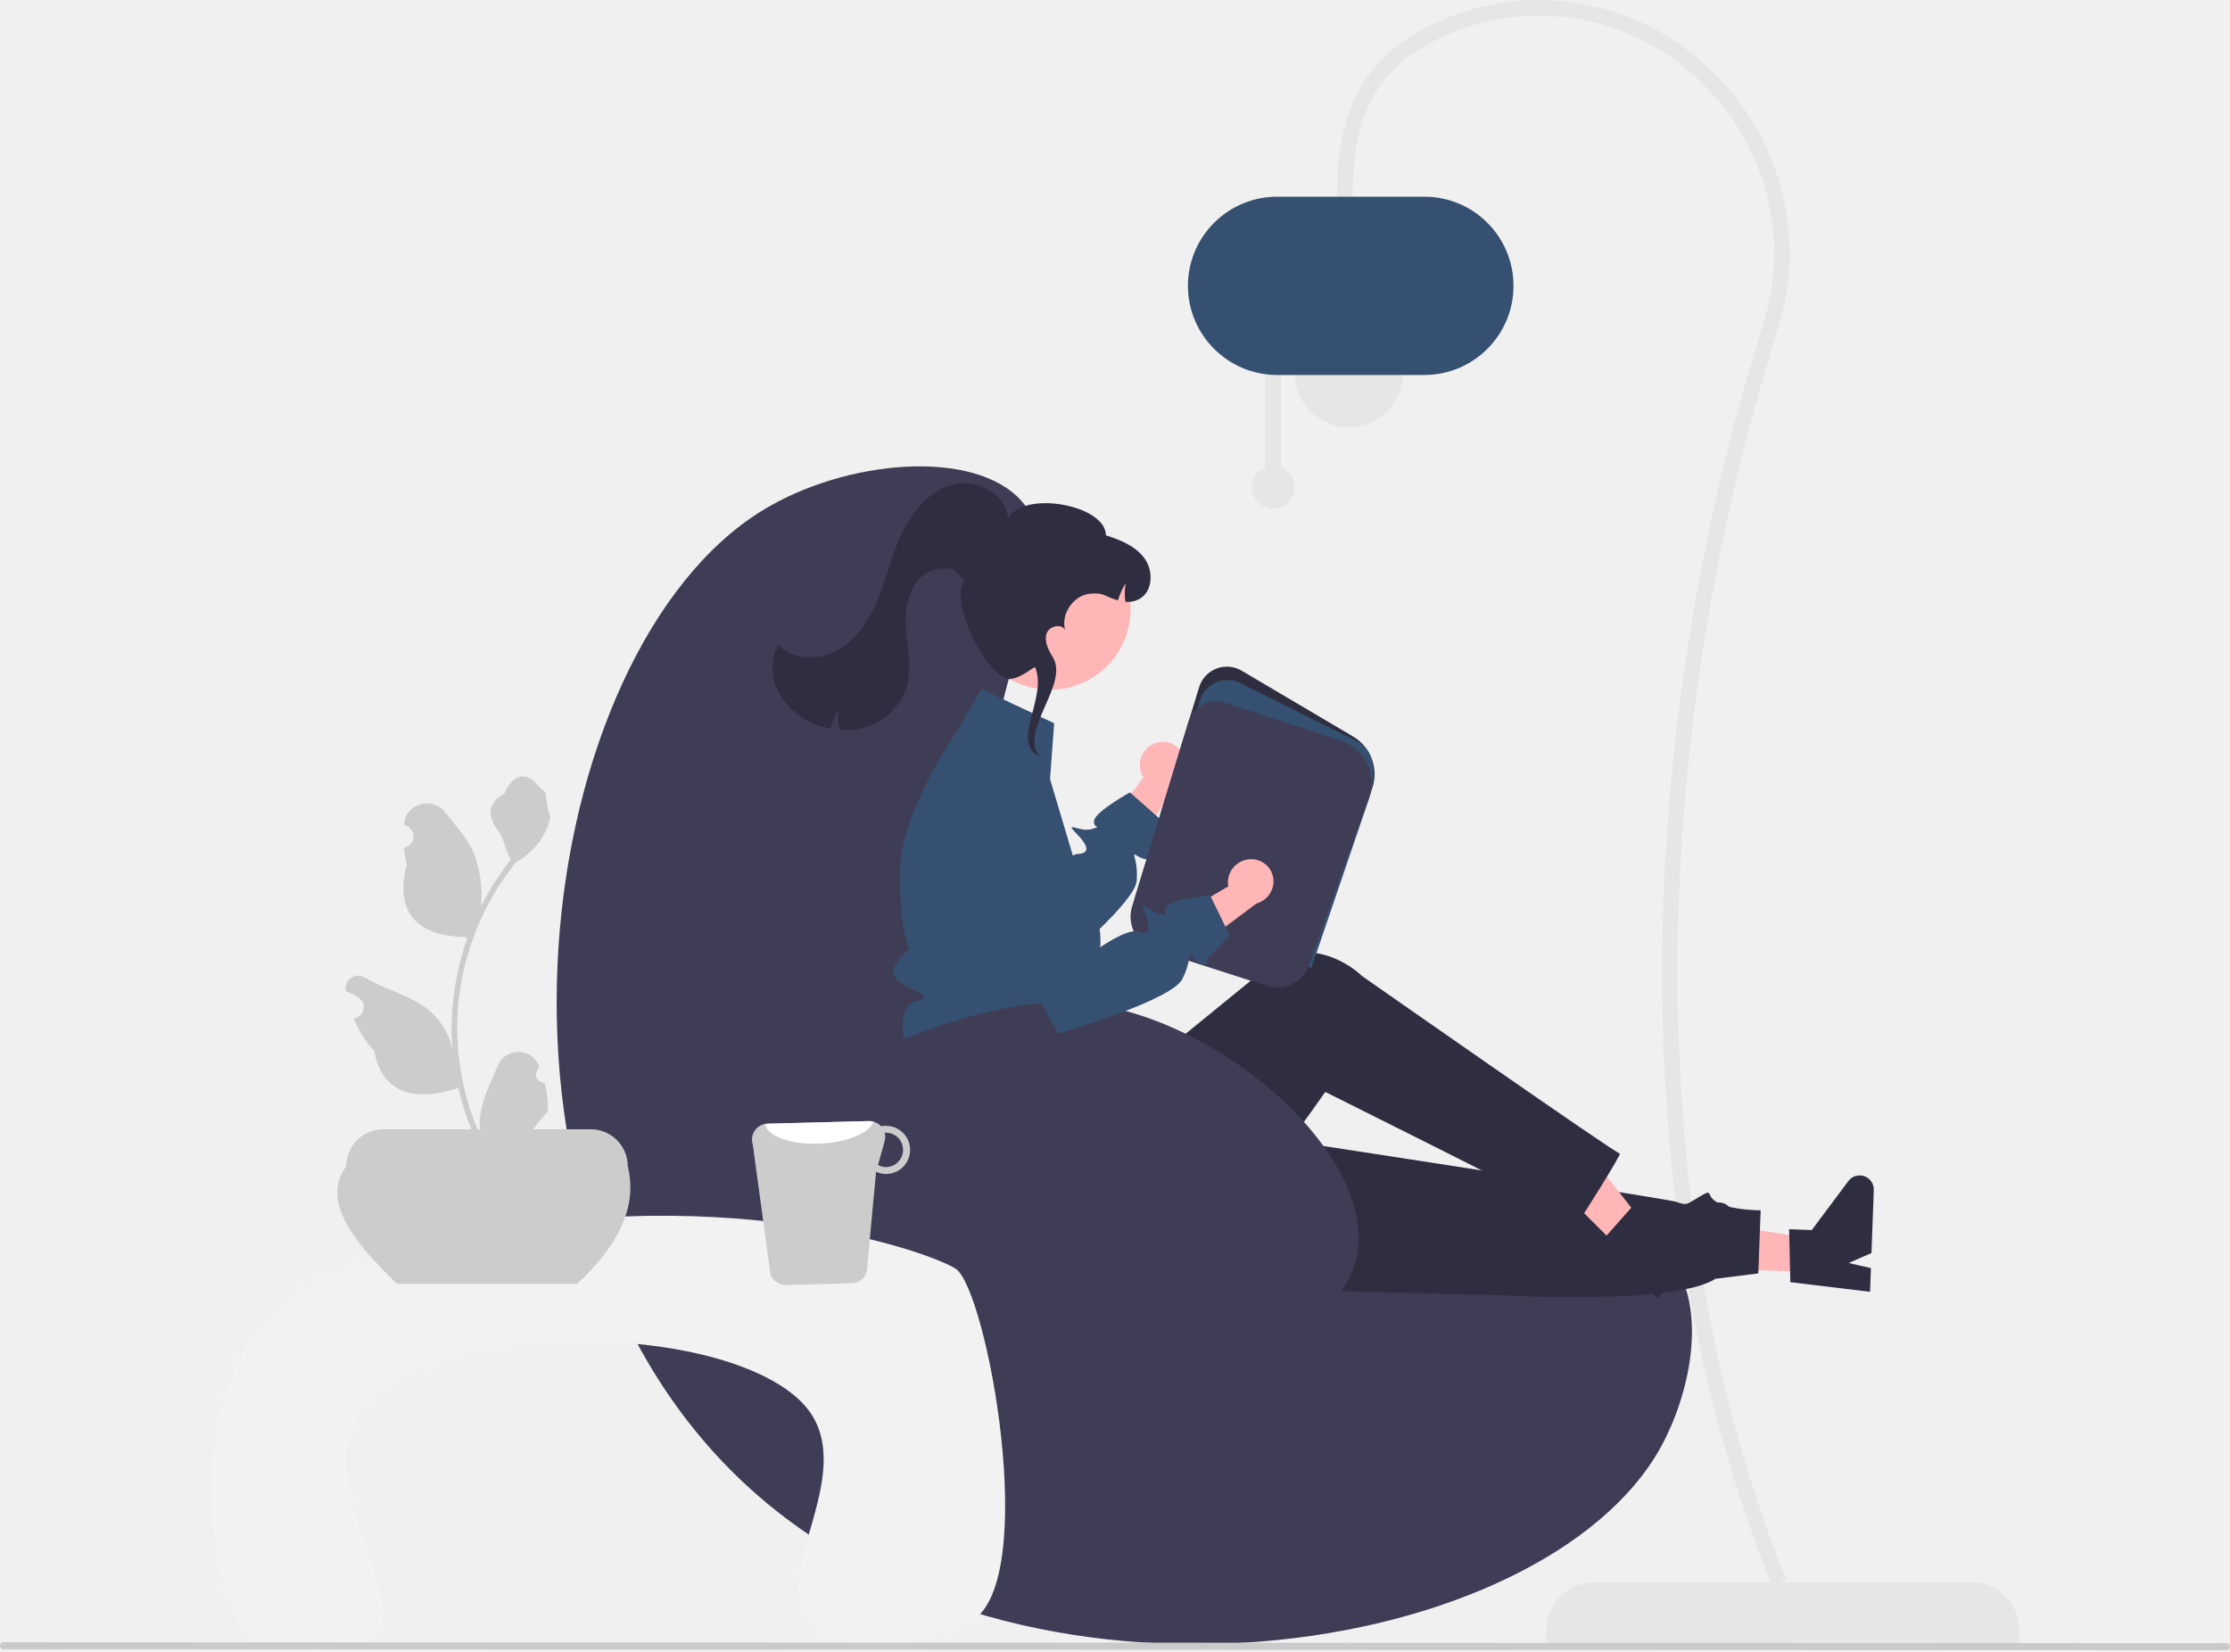
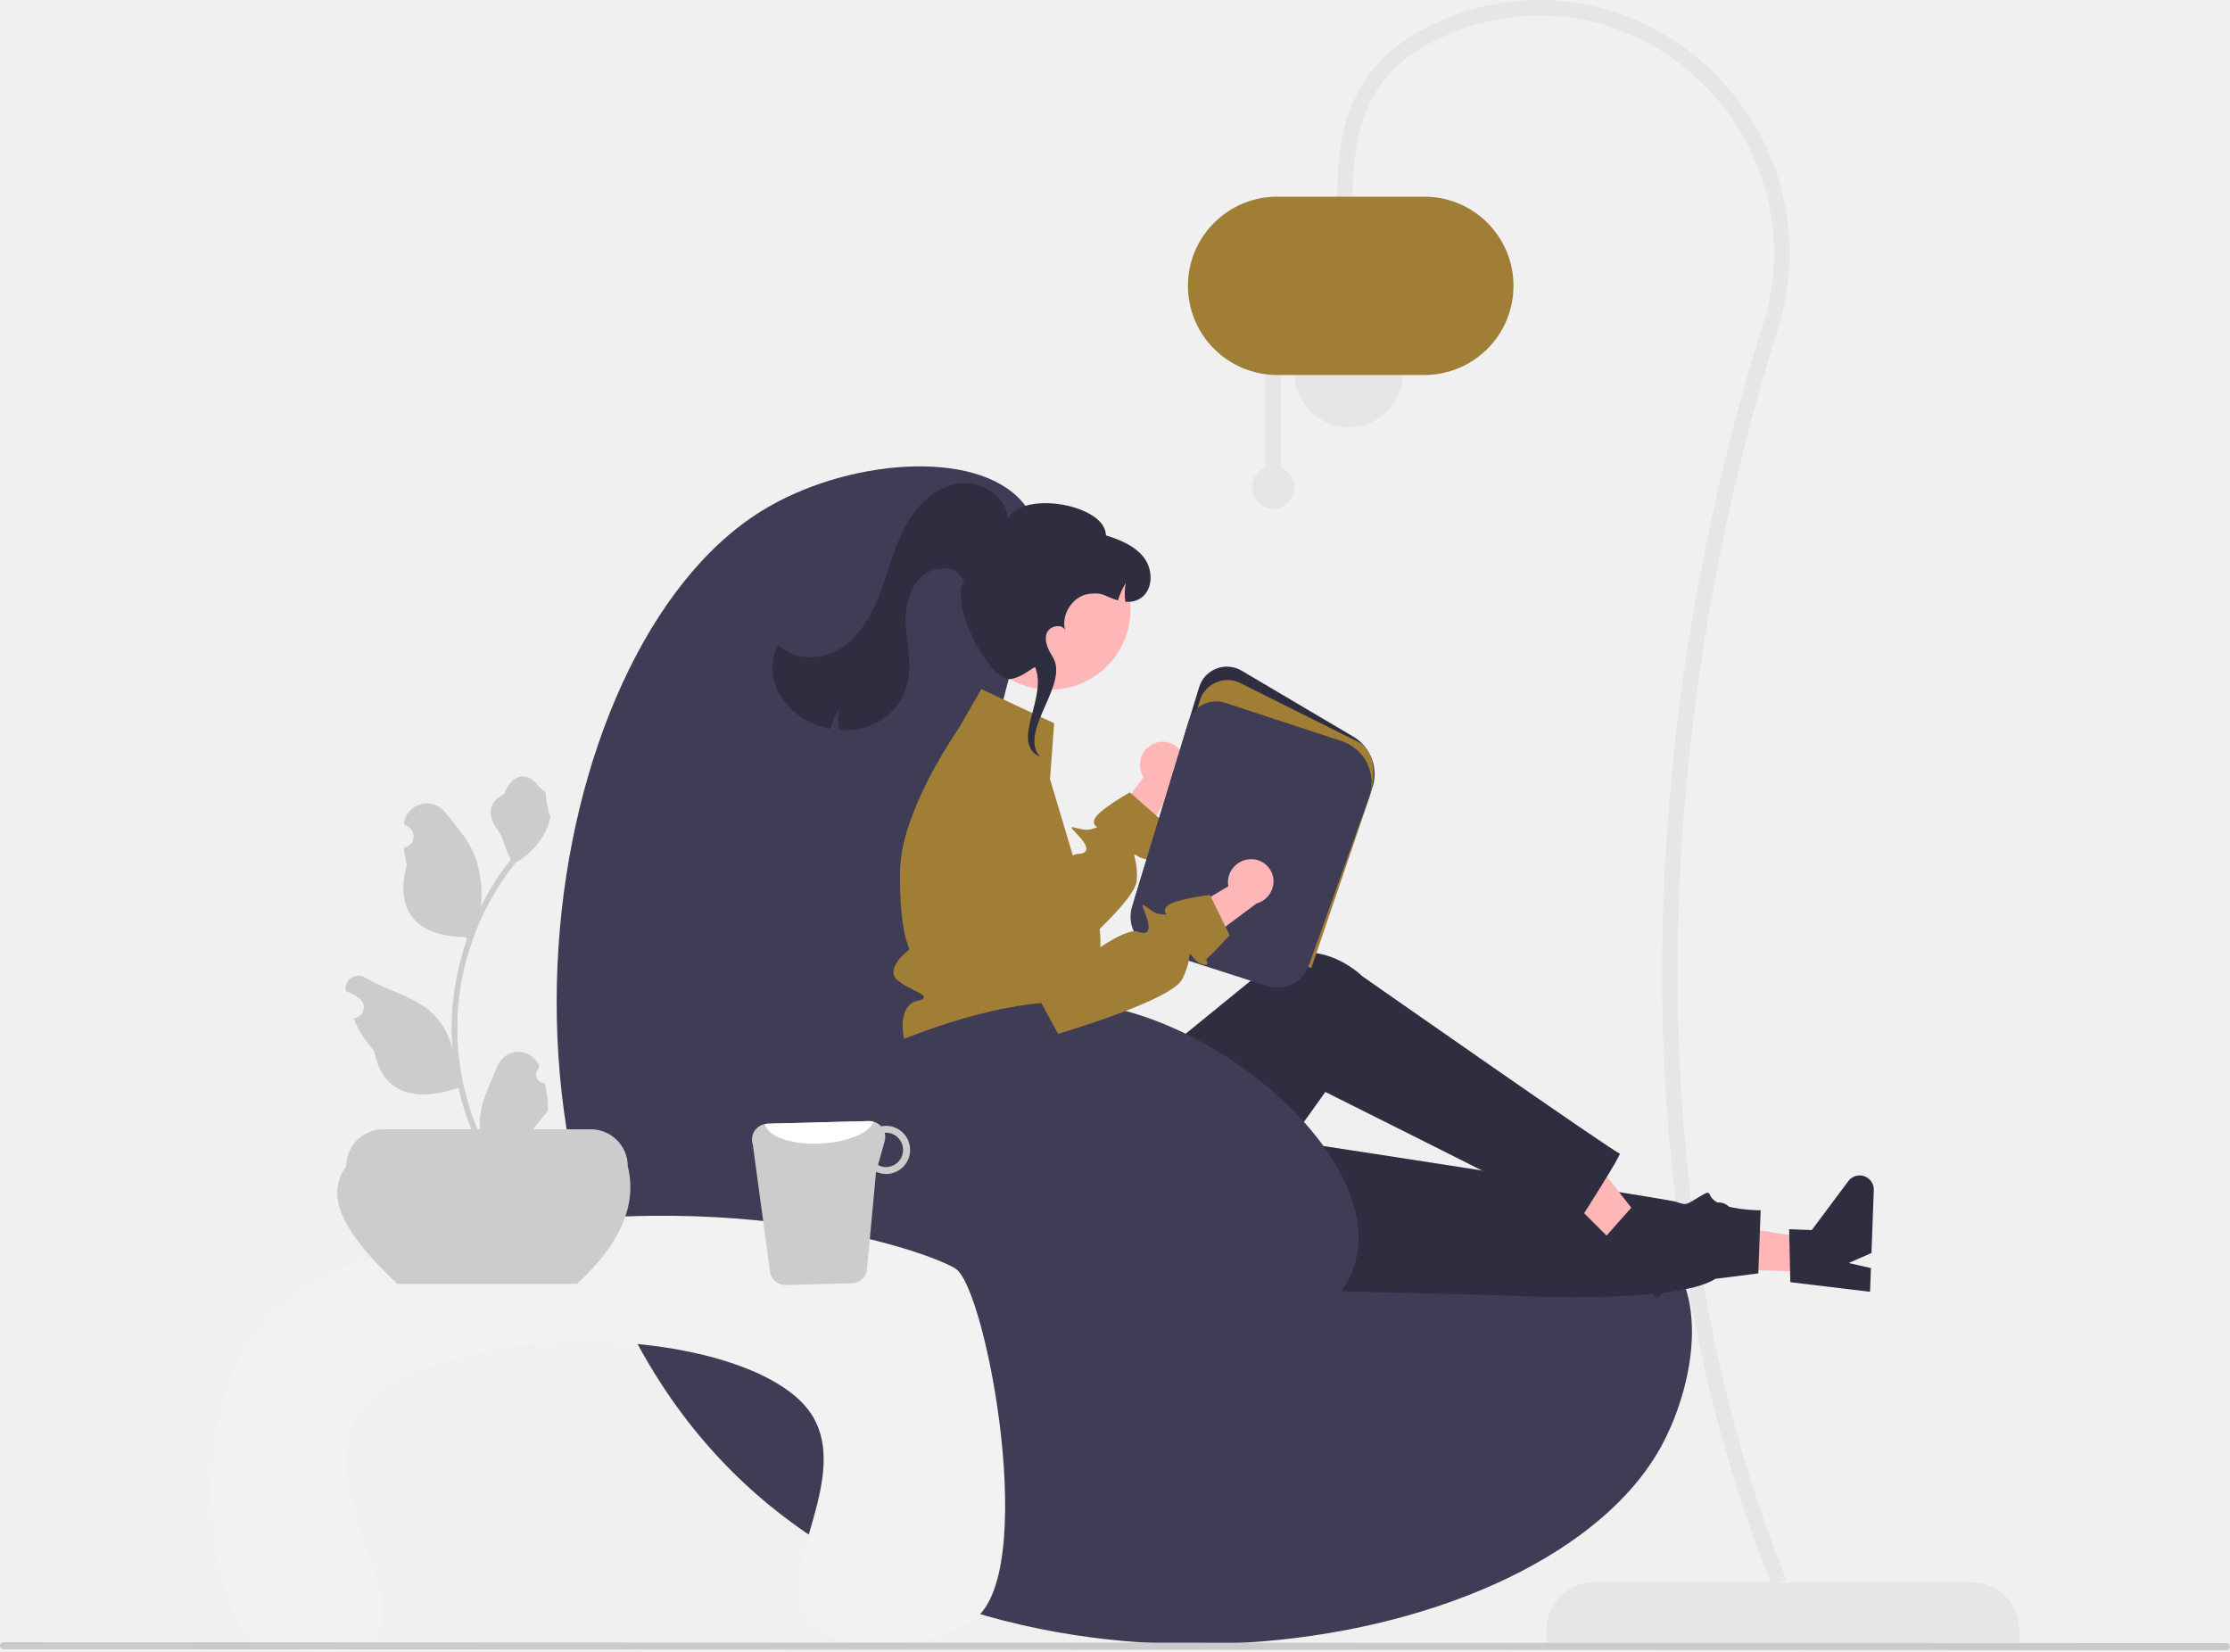
<svg xmlns="http://www.w3.org/2000/svg" width="751.131" height="556.415" viewBox="0 0 751.131 556.415" role="img" artist="Katerina Limpitsouni" source="https://undraw.co/">
  <path d="M745.319,704.743H904.585a0,0,0,0,1,0,0v4.887a16,16,0,0,1-16,16H761.319a16,16,0,0,1-16-16V704.743A0,0,0,0,1,745.319,704.743Z" transform="translate(1425.47 1258.58) rotate(-180)" fill="#e6e6e6" />
  <path d="M821.225,705.718l4.843-1.951c-50.677-125.789-45.795-284.482-2.956-420.613a85.005,85.005,0,0,0-24.764-89.934c-24.865-22.189-59.145-27.594-89.467-14.108-29.931,13.314-34.056,36.505-34.056,59.583h5.222c0-24.635,5.265-43.383,30.957-54.812,28.419-12.639,60.555-7.569,83.867,13.234A79.839,79.839,0,0,1,818.131,281.586C774.798,419.289,770.202,579.072,821.225,705.718Z" transform="translate(-224.4343 -171.7927)" fill="#e6e6e6" />
  <circle cx="454.307" cy="125.648" r="18.276" fill="#e6e6e6" />
  <path d="M650.594,329.302V294.672h5.385v34.629a7.179,7.179,0,1,1-5.385,0Z" transform="translate(-224.4343 -171.7927)" fill="#e6e6e6" />
-   <path d="M624.565,268.068a30.06,30.06,0,0,1,30.025-30.025h49.607a30.025,30.025,0,1,1,0,60.051H654.59A30.06,30.06,0,0,1,624.565,268.068Z" transform="translate(-224.4343 -171.7927)" fill="#355070" />
+   <path d="M624.565,268.068a30.06,30.06,0,0,1,30.025-30.025h49.607a30.025,30.025,0,1,1,0,60.051H654.59A30.06,30.06,0,0,1,624.565,268.068Z" transform="translate(-224.4343 -171.7927)" fill="#A07E36" />
  <path d="M554.67,454.005c4.981-63.723,30.447-94.083,14.14-113.123-15.619-18.238-59.617-14.47-87.872,3.03-76.212,47.202-104.134,235.332-6.06,327.249C568.072,758.504,744.695,730.53,783.946,659.04c9.158-16.681,16.434-45.922,3.03-63.632-33.278-43.967-154.271,35.669-208.066-14.14C547.03,551.749,551.937,488.975,554.67,454.005Z" transform="translate(-224.4343 -171.7927)" fill="#3f3d56" />
  <path d="M612.927,422.347a7.822,7.822,0,0,0-3.924,10.18,7.504,7.504,0,0,0,.597,1.087l-16.358,21.842,8.163,12.2,19.174-32.343a7.8,7.8,0,0,0,2.373-9.222,7.465,7.465,0,0,0-9.838-3.828Q613.02,422.303,612.927,422.347Z" transform="translate(-224.4343 -171.7927)" fill="#ffb6b6" />
-   <path d="M612.914,460.005c1.071.949-1.899,2.121-5.04.273-.899-.535-1.283-.758-1.384-.616-.253.353,1.222,2.959.828,8.747-.242,3.454-5.979,9.949-12.494,16.282-8.807,8.565-19.049,16.827-19.049,16.827l-3.596-2.879-37.704-30.23-6.363-8.807a62.681,62.681,0,0,1,2.616-10.232,111.546,111.546,0,0,1,5.676-13.474c1.172-2.374,2.374-4.636,3.525-6.717l20.201,22.261,16.928,18.645s4.929-7.939,8.747-10.1a3.636,3.636,0,0,1,1.616-.555c3.858-.182,4.091-2.283-.384-6.858-4.474-4.575,1.172-.303,5.151-1.535,3.98-1.232,0,0,.838-3.081.838-3.081,11.999-9.262,11.999-9.262l.465.414,8.434,7.444,2.414,2.131s-2.636,7.232-3.363,8.757C612.248,458.965,611.854,459.046,612.914,460.005Z" transform="translate(-224.4343 -171.7927)" fill="#355070" />
+   <path d="M612.914,460.005c1.071.949-1.899,2.121-5.04.273-.899-.535-1.283-.758-1.384-.616-.253.353,1.222,2.959.828,8.747-.242,3.454-5.979,9.949-12.494,16.282-8.807,8.565-19.049,16.827-19.049,16.827l-3.596-2.879-37.704-30.23-6.363-8.807a62.681,62.681,0,0,1,2.616-10.232,111.546,111.546,0,0,1,5.676-13.474c1.172-2.374,2.374-4.636,3.525-6.717l20.201,22.261,16.928,18.645s4.929-7.939,8.747-10.1a3.636,3.636,0,0,1,1.616-.555c3.858-.182,4.091-2.283-.384-6.858-4.474-4.575,1.172-.303,5.151-1.535,3.98-1.232,0,0,.838-3.081.838-3.081,11.999-9.262,11.999-9.262l.465.414,8.434,7.444,2.414,2.131s-2.636,7.232-3.363,8.757C612.248,458.965,611.854,459.046,612.914,460.005Z" transform="translate(-224.4343 -171.7927)" fill="#A07E36" />
  <polygon points="610.804 428.521 611.215 417.38 568.439 410.493 567.832 426.935 610.804 428.521" fill="#ffb6b6" />
  <path d="M827.473,603.668l-.406-17.838,7.626.281,12.311-16.49a4.767,4.767,0,0,1,8.583,3.027l-.782,21.19-7.678,3.374,7.49,1.704-.295,7.989Z" transform="translate(-224.4343 -171.7927)" fill="#2f2e41" />
  <path d="M594.489,604.651l135.488,3.435s58.508,3.379,72.236-5.551l14.476-1.828.785-21.264s-8.852.065-13.942-2.306-1.552-5.273-6.405-2.42-4.34,3.196-8.092,1.885S613.241,549.069,613.241,549.069Z" transform="translate(-224.4343 -171.7927)" fill="#2f2e41" />
  <polygon points="548.592 423.631 556.471 415.744 529.796 381.601 518.168 393.243 548.592 423.631" fill="#ffb6b6" />
  <path d="M765.053,588.562l11.835-13.353,5.399,5.393,20.241-3.716a4.767,4.767,0,0,1,4.234,8.057l-14.985,15.003-7.923-2.748,4.332,6.344-5.65,5.657Z" transform="translate(-224.4343 -171.7927)" fill="#2f2e41" />
  <path d="M541.035,530.449l1.347,31.31c1.586,36.859,42.178,59.168,73.654,39.923q.87-.532,1.746-1.102s11.933-3.205,11.571-8.279,2.553-7.545,5.133-6.161,36.357-46.553,36.357-46.553,70.178,35.006,85.66,43.247c0,0,14.556-22.759,13.501-22.52s-86.819-59.788-86.819-59.788-13.972-14.14-31.304-4.804c-.361,1.371-.052,1.419-.052,1.419l-57.253,46.652-8.09-15.363Z" transform="translate(-224.4343 -171.7927)" fill="#2f2e41" />
-   <path d="M595.017,491.306a32.354,32.354,0,0,1-.616,4.303,25.39,25.39,0,0,1-1.98,5.939s0,2.111-4.04,9.181,1.01,4.04,4.04,9.292c3.03,5.242,0,2.828-3.363,6.202a7.722,7.722,0,0,0-1.909,7.606s-43.391.03-51.471-3-9.918-20.1-2.677-21.786c7.232-1.687-2.192-3.363-6.444-7.252-4.252-3.889,4.252-10.252,4.252-10.252s-3.505-6.05-3.212-26.362a40.029,40.029,0,0,1,.515-5.575,62.681,62.681,0,0,1,2.616-10.232,111.546,111.546,0,0,1,5.676-13.474c1.172-2.374,2.374-4.636,3.525-6.717.182-.323.353-.636.535-.949,2.192-3.879,4.192-7.05,5.515-9.08,1.02-1.576,1.636-2.464,1.636-2.464l7.353-12.787,24.544,11.504-1.394,18.817,4.232,14.191,1.949,6.535,1.505,5.04,2.323,7.807s-.636.03.121,1.071a34.484,34.484,0,0,1,6.575,15.827A32.227,32.227,0,0,1,595.017,491.306Z" transform="translate(-224.4343 -171.7927)" fill="#355070" />
+   <path d="M595.017,491.306a32.354,32.354,0,0,1-.616,4.303,25.39,25.39,0,0,1-1.98,5.939s0,2.111-4.04,9.181,1.01,4.04,4.04,9.292c3.03,5.242,0,2.828-3.363,6.202a7.722,7.722,0,0,0-1.909,7.606s-43.391.03-51.471-3-9.918-20.1-2.677-21.786c7.232-1.687-2.192-3.363-6.444-7.252-4.252-3.889,4.252-10.252,4.252-10.252s-3.505-6.05-3.212-26.362a40.029,40.029,0,0,1,.515-5.575,62.681,62.681,0,0,1,2.616-10.232,111.546,111.546,0,0,1,5.676-13.474c1.172-2.374,2.374-4.636,3.525-6.717.182-.323.353-.636.535-.949,2.192-3.879,4.192-7.05,5.515-9.08,1.02-1.576,1.636-2.464,1.636-2.464l7.353-12.787,24.544,11.504-1.394,18.817,4.232,14.191,1.949,6.535,1.505,5.04,2.323,7.807s-.636.03.121,1.071a34.484,34.484,0,0,1,6.575,15.827A32.227,32.227,0,0,1,595.017,491.306Z" transform="translate(-224.4343 -171.7927)" fill="#A07E36" />
  <path d="M665.896,493.334l-.461-.149-58.744-18.917,21.647-71.017a9.768,9.768,0,0,1,14.312-5.562l37.54,22.179a14.715,14.715,0,0,1,6.319,17.788Z" transform="translate(-224.4343 -171.7927)" fill="#2f2e41" />
-   <path d="M666.134,497.849l-59.217-19.069,21.647-71.017A9.768,9.768,0,0,1,642.876,402.201l39.332,19.637c5.909,3.49,5.771,12.524,3.027,19.936Z" transform="translate(-224.4343 -171.7927)" fill="#355070" />
+   <path d="M666.134,497.849l-59.217-19.069,21.647-71.017A9.768,9.768,0,0,1,642.876,402.201l39.332,19.637c5.909,3.49,5.771,12.524,3.027,19.936Z" transform="translate(-224.4343 -171.7927)" fill="#A07E36" />
  <path d="M660.206,502.989a11.291,11.291,0,0,1-9.05.9l-37.85-12.189A11.704,11.704,0,0,1,605.731,477.21l18.976-62.255a9.767,9.767,0,0,1,12.39-6.431l39.224,12.879a14.722,14.722,0,0,1,9.265,18.959l-20.289,56.565A11.304,11.304,0,0,1,660.206,502.989Z" transform="translate(-224.4343 -171.7927)" fill="#3f3d56" />
  <circle cx="353.691" cy="205.214" r="27.11" fill="#ffb6b6" />
  <path d="M486.452,404.525a23.511,23.511,0,0,0,11.546,10.793,27.033,27.033,0,0,0,6.222,1.969,24.326,24.326,0,0,1,2.879-6.816,20.083,20.083,0,0,0,0,7.199,23.9,23.9,0,0,0,9.663-1.199,20.726,20.726,0,0,0,13.034-13.204c2.16-7.186-.167-14.861-.35-22.362-.189-7.502,3.373-16.474,10.82-17.402,5.671-.708,4.97-.158,9.045,3.848-5.7,6.332,8.196,34.377,15.653,33.138,4.216-.701,7.318-4.048,8.152-3.932,4.27,10.456-8.574,25.286,1.613,30.154l-.756-1c-5.332-8.808,10.445-23.685,5.113-32.494-1.486-2.464-3.032-5.353-2.112-8.079.873-2.592,5.293-3.412,6.226-1.053-1.516-5.407,2.716-11.752,8.338-12.304,4.994-.493,4.706.931,9.467,2.229a24.293,24.293,0,0,1,2.608-5.835,19.918,19.918,0,0,0-.139,6.296,7.855,7.855,0,0,0,4.941-1.046c4.397-2.636,4.528-9.44,1.507-13.581-3.026-4.142-8.095-6.187-12.985-7.734-.045-10.342-27.872-15.292-32.99-5.678-.526-7.785-9.45-13.029-17.138-11.707s-13.752,7.487-17.45,14.357c-3.697,6.865-5.532,14.552-8.238,21.865s-6.575,14.604-13.056,18.943c-6.48,4.333-16.109,4.727-21.52-.89A17.168,17.168,0,0,0,486.452,404.525Z" transform="translate(-224.4343 -171.7927)" fill="#2f2e41" />
  <path d="M514.269,528.498a9.788,9.788,0,0,1,1.815-1.149c10.377-5.164,42.645-18.57,67.877-18.02,48.548,1.058,110.332,54.637,95.953,90.617-10.941,27.378-65.336,42.954-105.043,30.496C519.245,612.989,497.288,542.036,514.269,528.498Z" transform="translate(-224.4343 -171.7927)" fill="#3f3d56" />
  <path d="M312.726,725.733c-15.864-2.993-29.906-74.46,1.305-109.658,10.693-12.059,24.032-17.308,41.775-22.193,102.121-28.115,180.011-1.32,190.478,5.222,10.444,6.527,28.752,104.875,5.34,118.796-13.173,7.833-39.282,11.749-52.218,2.611-19.035-13.446,12.915-48.324-1.305-71.8C481.963,622.071,396.986,613.097,354.382,639.573,308.929,667.82,402.684,742.704,312.726,725.733Z" transform="translate(-224.4343 -171.7927)" fill="#f2f2f2" />
  <path d="M418.787,604.223H358.183c-14.961-14.338-25.658-28.156-17.094-39.626a12.432,12.432,0,0,1,12.432-12.432h69.928a12.432,12.432,0,0,1,12.432,12.432C439.141,577.666,433.316,590.877,418.787,604.223Z" transform="translate(-224.4343 -171.7927)" fill="#ccc" />
  <path d="M407.903,536.515a2.807,2.807,0,0,1-2.035-4.866l.192-.765q-.038-.092-.076-.184a7.539,7.539,0,0,0-13.907.052c-2.275,5.478-5.17,10.966-5.883,16.758a22.304,22.304,0,0,0,.392,7.671A89.42,89.42,0,0,1,378.452,518.042a86.307,86.307,0,0,1,.535-9.628q.444-3.931,1.231-7.807a90.456,90.456,0,0,1,17.938-38.337,24.073,24.073,0,0,0,10.012-10.387,18.363,18.363,0,0,0,1.67-5.018c-.487.064-1.838-7.359-1.47-7.815-.679-1.031-1.895-1.543-2.637-2.549-3.689-5.002-8.773-4.129-11.426,2.669-5.669,2.861-5.724,7.606-2.245,12.169,2.213,2.903,2.517,6.832,4.459,9.94-.2.256-.408.503-.607.759a91.039,91.039,0,0,0-9.502,15.054,37.846,37.846,0,0,0-2.259-17.579c-2.163-5.217-6.216-9.611-9.786-14.122-4.288-5.418-13.08-3.053-13.836,3.814q-.011.1-.021.199.795.449,1.557.952a3.808,3.808,0,0,1-1.535,6.93l-.078.012a37.89,37.89,0,0,0,.999,5.665c-4.58,17.71,5.307,24.16,19.424,24.45.312.16.615.32.927.471a92.924,92.924,0,0,0-5.002,23.539,88.135,88.135,0,0,0,.064,14.231l-.024-.168a23.289,23.289,0,0,0-7.95-13.448c-6.118-5.026-14.762-6.877-21.363-10.916a4.371,4.371,0,0,0-6.694,4.252q.013.088.027.176a25.578,25.578,0,0,1,2.868,1.382q.795.449,1.557.952a3.808,3.808,0,0,1-1.535,6.93l-.078.012c-.056.008-.104.016-.16.024a37.923,37.923,0,0,0,6.975,10.923c2.863,15.46,15.162,16.927,28.318,12.425h.008a92.897,92.897,0,0,0,6.24,18.218h22.293c.08-.248.152-.503.224-.751a25.329,25.329,0,0,1-6.169-.367c1.654-2.03,3.308-4.075,4.962-6.105a1.384,1.384,0,0,0,.104-.12c.839-1.039,1.686-2.069,2.525-3.108l0-.001a37.101,37.101,0,0,0-1.087-9.451Z" transform="translate(-224.4343 -171.7927)" fill="#ccc" />
  <path d="M483.94,600.976a5.385,5.385,0,0,0,5.189,3.635l22.233-.572a5.311,5.311,0,0,0,5.019-3.908l3.146-33.642a8.22,8.22,0,0,0,3.557.731,8.108,8.108,0,0,0-.407-16.211,6.869,6.869,0,0,0-1.457.152,5.495,5.495,0,0,0-4.09-1.765l-34.199.883a4.912,4.912,0,0,0-.844.105,5.341,5.341,0,0,0-4.09,6.936Zm36.233-36.773,2.239-8.017a5.46,5.46,0,0,0,.017-2.832c.109-0.0.204-.052.313-.052a5.8,5.8,0,0,1,.272,11.596A5.459,5.459,0,0,1,520.172,564.203Z" transform="translate(-224.4343 -171.7927)" fill="#ccc" />
  <path d="M482.087,550.382c.729,4.166,8.92,7.095,18.77,6.586,9.058-.417,16.464-3.598,17.82-7.367a5.057,5.057,0,0,0-1.548-.206l-34.199.883A4.912,4.912,0,0,0,482.087,550.382Z" transform="translate(-224.4343 -171.7927)" fill="#fff" />
  <path d="M225.625,727.311l748.75.307a1.191,1.191,0,0,0,0-2.381l-748.75-.307a1.191,1.191,0,1,0,0,2.381Z" transform="translate(-224.4343 -171.7927)" fill="#cacaca" />
  <path d="M645.576,461.206a7.822,7.822,0,0,0-7.536,7.889,7.505,7.505,0,0,0,.133,1.233l-23.499,13.873,2.844,14.4,30.135-22.485a7.8,7.8,0,0,0,5.737-7.601,7.465,7.465,0,0,0-7.61-7.317Q645.678,461.201,645.576,461.206Z" transform="translate(-224.4343 -171.7927)" fill="#ffb6b6" />
-   <path d="M626.326,494.279c-.629-.842-.899-1.195-1.042-1.098-.368.222-.014,3.197-2.602,8.383-3.643,7.285-41.844,18.442-41.844,18.442l-4.703-8.611-20.688-37.84-7.131-30.33a13.531,13.531,0,0,1-.361-3.228,128.177,128.177,0,0,1,20.171-11.611,13.504,13.504,0,0,1,6.061,7.22l14.241,39.929,5.683,15.942s10.024-7.168,13.66-5.852c3.63,1.324,4.662-.532,2.289-6.475-2.373-5.943,1.189.174,5.334.563,4.153.395,0,0,1.962-2.522s14.645-3.94,14.645-3.94l.27.563,4.915,10.11,1.407,2.905s-5.211,5.653-6.468,6.78c-1.263,1.135-1.653,1.056-1.035,2.349C631.699,497.248,628.509,497.19,626.326,494.279Z" transform="translate(-224.4343 -171.7927)" fill="#355070" />
+   <path d="M626.326,494.279c-.629-.842-.899-1.195-1.042-1.098-.368.222-.014,3.197-2.602,8.383-3.643,7.285-41.844,18.442-41.844,18.442l-4.703-8.611-20.688-37.84-7.131-30.33a13.531,13.531,0,0,1-.361-3.228,128.177,128.177,0,0,1,20.171-11.611,13.504,13.504,0,0,1,6.061,7.22l14.241,39.929,5.683,15.942s10.024-7.168,13.66-5.852c3.63,1.324,4.662-.532,2.289-6.475-2.373-5.943,1.189.174,5.334.563,4.153.395,0,0,1.962-2.522s14.645-3.94,14.645-3.94l.27.563,4.915,10.11,1.407,2.905s-5.211,5.653-6.468,6.78c-1.263,1.135-1.653,1.056-1.035,2.349C631.699,497.248,628.509,497.19,626.326,494.279Z" transform="translate(-224.4343 -171.7927)" fill="#A07E36" />
</svg>
